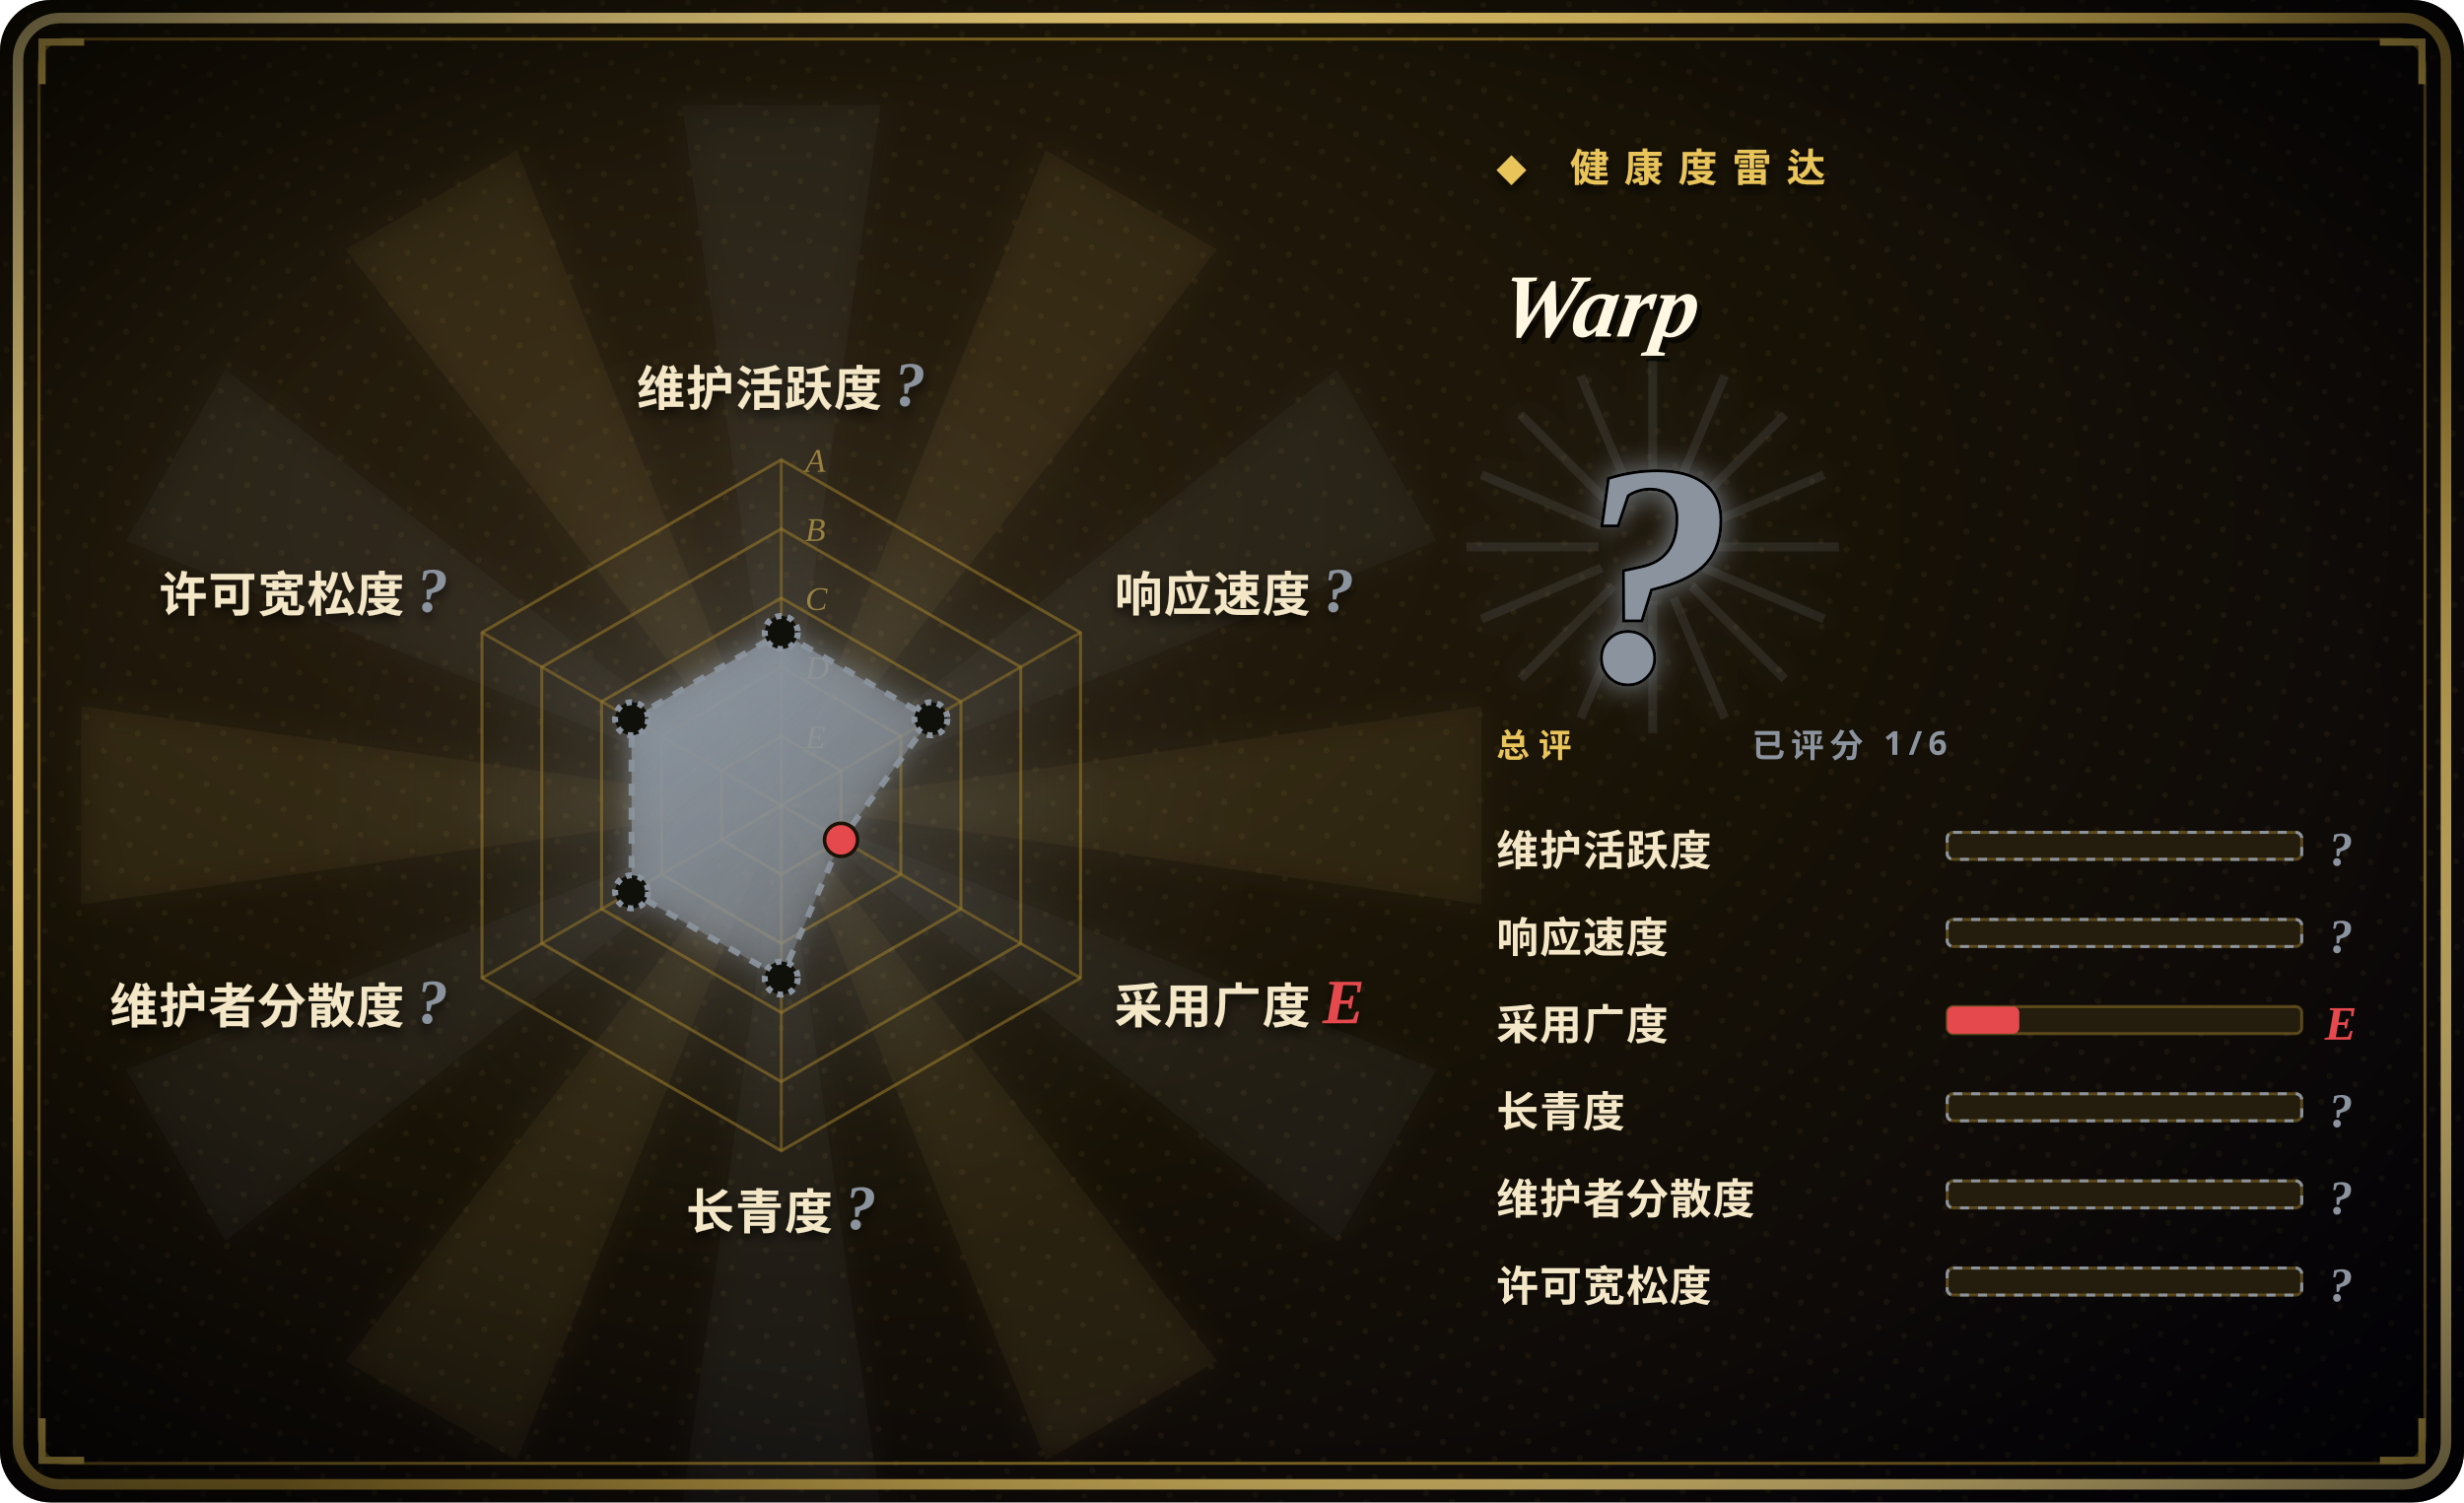
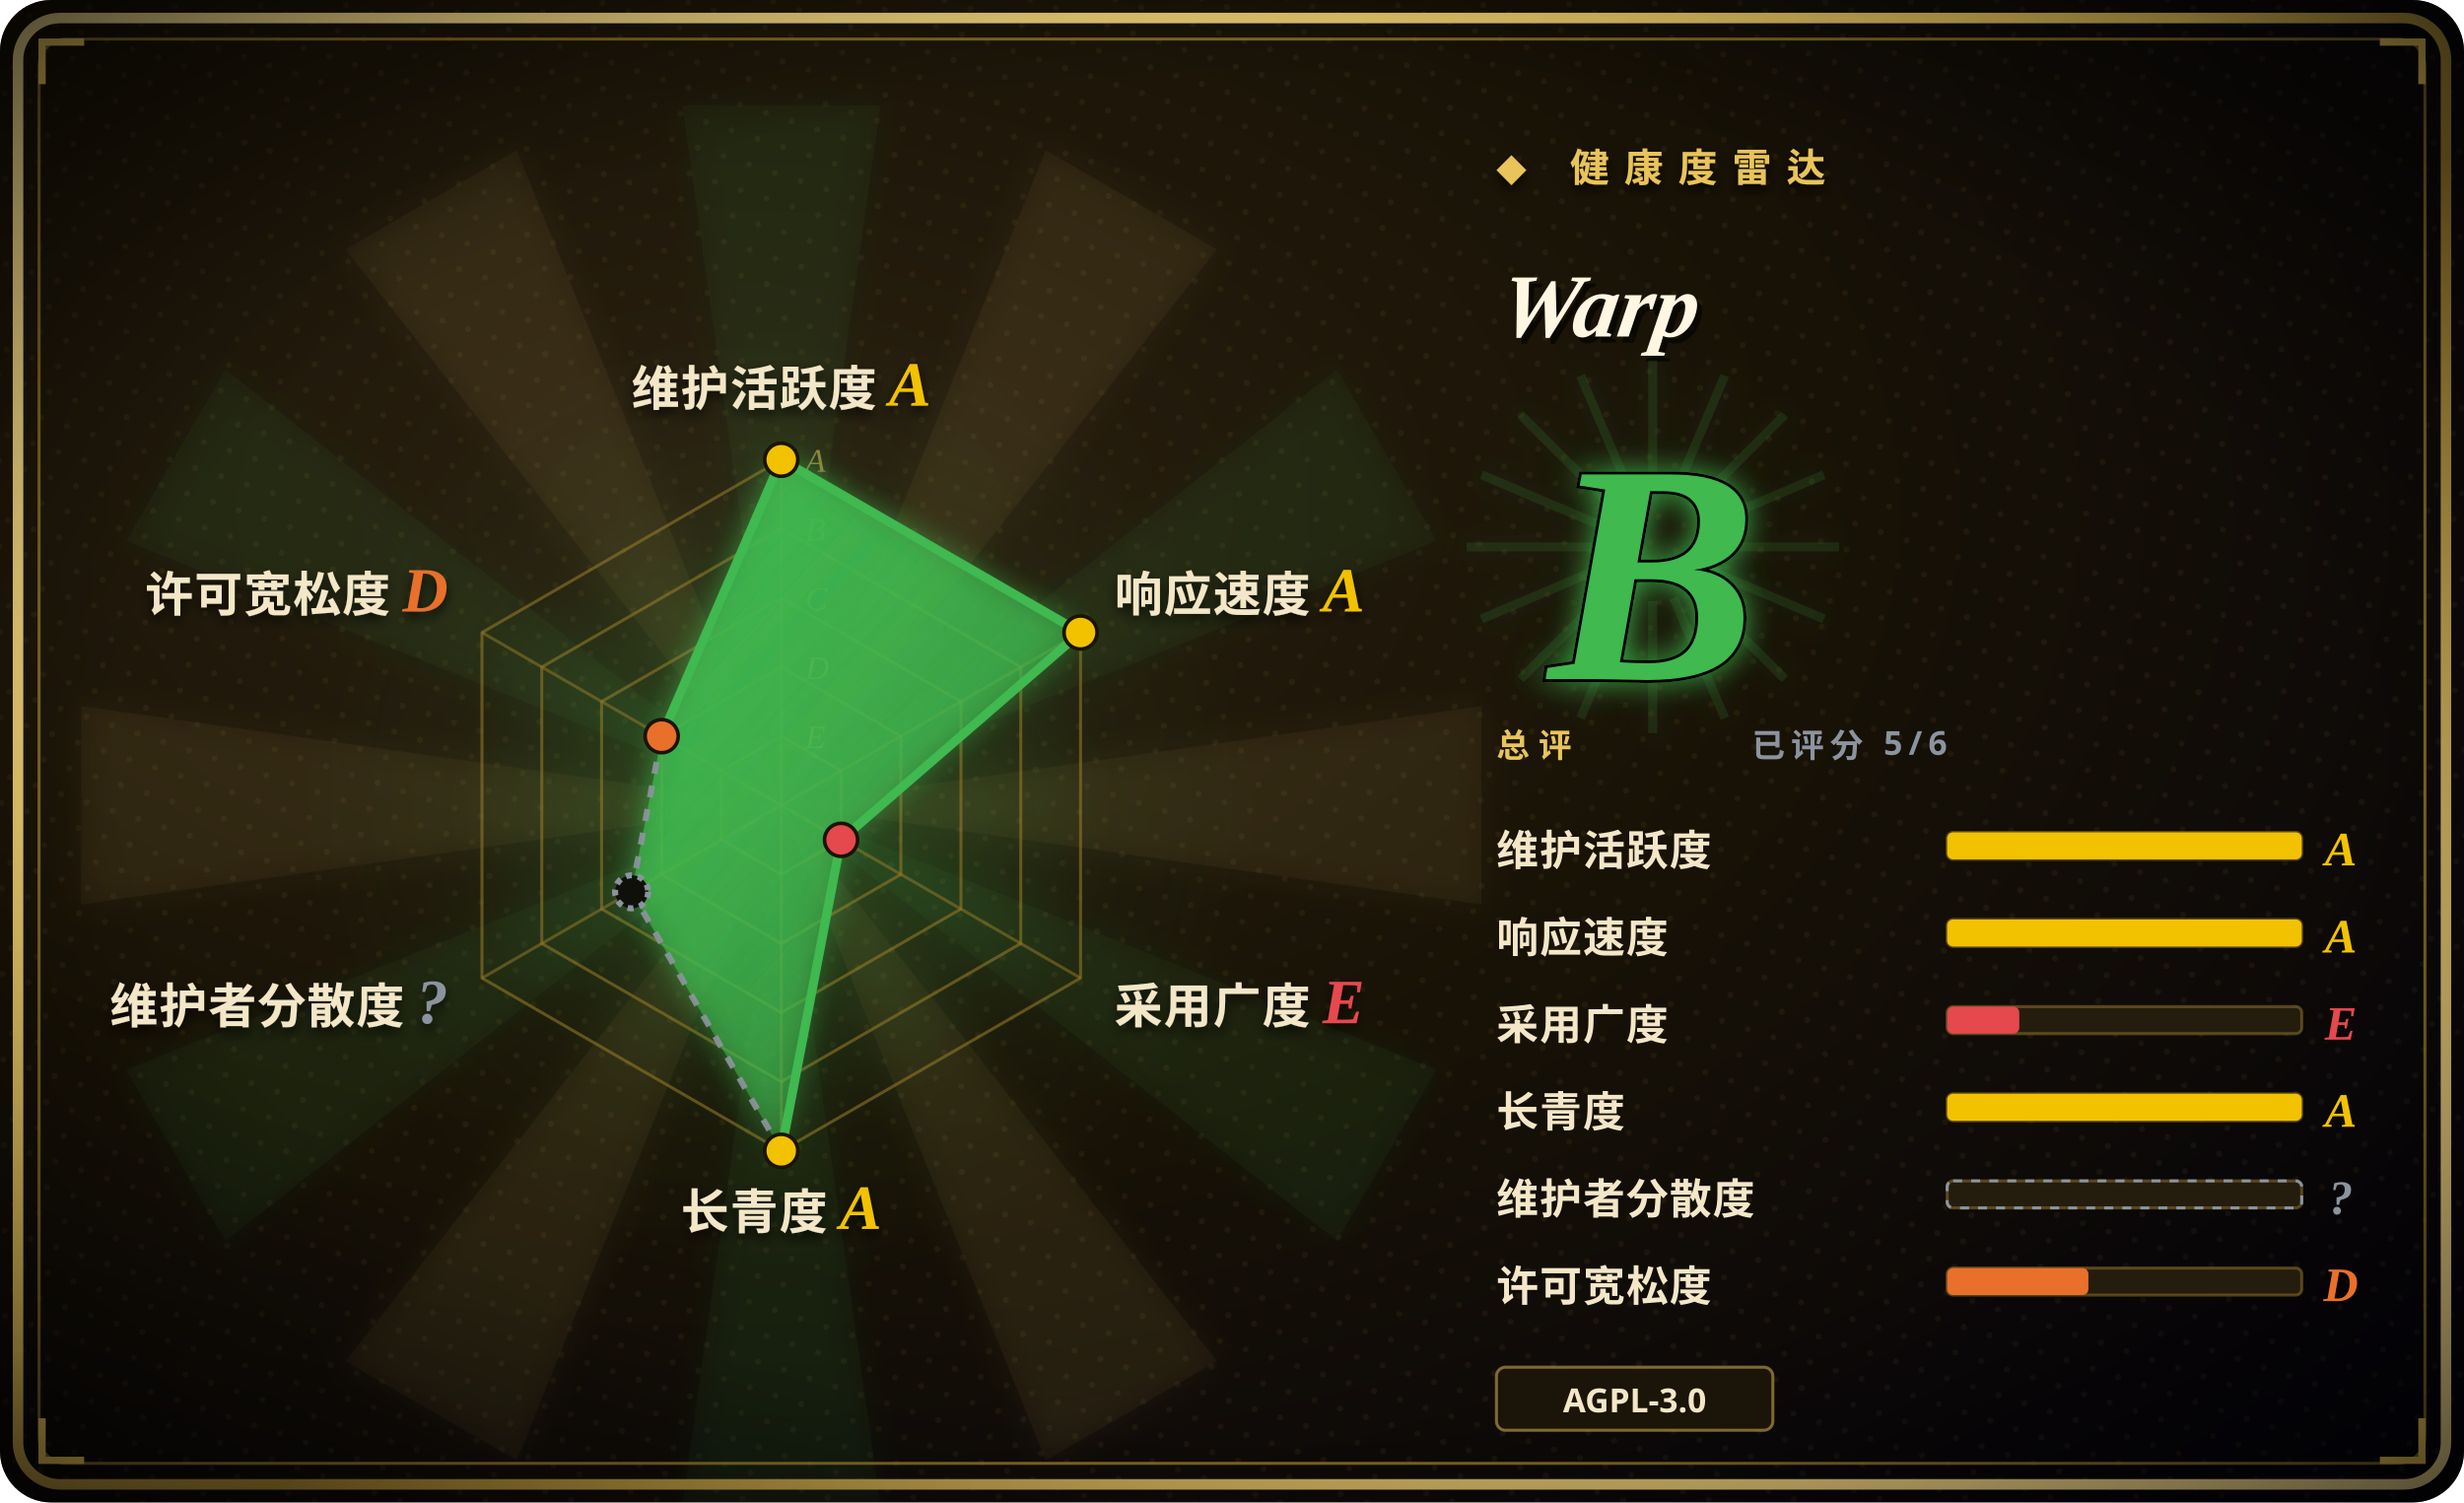
<svg xmlns="http://www.w3.org/2000/svg" width="820" height="500" viewBox="0 0 820 500">
  <defs>
    <radialGradient id="bg" cx="30%" cy="34%" r="90%">
      <stop offset="0%" stop-color="#2a2010" />
      <stop offset="48%" stop-color="#181206" />
      <stop offset="100%" stop-color="#05030a" />
    </radialGradient>
    <radialGradient id="vig" cx="50%" cy="50%" r="72%">
      <stop offset="62%" stop-color="#000000" stop-opacity="0" />
      <stop offset="100%" stop-color="#000000" stop-opacity="0.72" />
    </radialGradient>
    <linearGradient id="frame" x1="0" y1="0" x2="1" y2="1">
      <stop offset="0%" stop-color="#f6dd92" />
      <stop offset="45%" stop-color="#E8C45A" />
      <stop offset="55%" stop-color="#9c7d2a" />
      <stop offset="100%" stop-color="#f6dd92" />
    </linearGradient>
    <linearGradient id="poly" x1="0" y1="0" x2="0.7" y2="1">
-       <stop offset="0%" stop-color="#8B949E" stop-opacity="0.92" />
-       <stop offset="100%" stop-color="#8B949E" stop-opacity="0.34" />
+       <stop offset="0%" stop-color="#3FB950" stop-opacity="0.92" />
+       <stop offset="100%" stop-color="#3FB950" stop-opacity="0.34" />
    </linearGradient>
    <radialGradient id="halo" cx="50%" cy="50%" r="50%">
-       <stop offset="0%" stop-color="#8B949E" stop-opacity="0.34" />
-       <stop offset="68%" stop-color="#8B949E" stop-opacity="0.04" />
-       <stop offset="100%" stop-color="#8B949E" stop-opacity="0" />
+       <stop offset="0%" stop-color="#3FB950" stop-opacity="0.34" />
+       <stop offset="68%" stop-color="#3FB950" stop-opacity="0.04" />
+       <stop offset="100%" stop-color="#3FB950" stop-opacity="0" />
    </radialGradient>
    <filter id="glow" x="-60%" y="-60%" width="220%" height="220%">
      <feGaussianBlur stdDeviation="5" result="b" />
      <feMerge>
        <feMergeNode in="b" />
        <feMergeNode in="SourceGraphic" />
      </feMerge>
    </filter>
    <filter id="soft" x="-30%" y="-30%" width="160%" height="160%">
      <feDropShadow dx="0" dy="2" stdDeviation="2" flood-color="#000" flood-opacity="0.7" />
    </filter>
    <pattern id="halftone" width="9" height="9" patternUnits="userSpaceOnUse" patternTransform="rotate(18)">
      <circle cx="2" cy="2" r="1" fill="#E8C45A" fill-opacity="0.06" />
    </pattern>
  </defs>
  <rect width="820" height="500" rx="17" fill="url(#bg)" />
  <rect width="820" height="500" rx="17" fill="url(#halftone)" />
  <g opacity="0.5" filter="url(#glow)">
    <path d="M260,268 L493,235 L493,301 Z" fill="#E8C45A" fill-opacity="0.10" />
-     <path d="M260,268 L478,356 L445,413 Z" fill="#8B949E" fill-opacity="0.10" />
+     <path d="M260,268 L478,356 L445,413 Z" fill="#3FB950" fill-opacity="0.10" />
    <path d="M260,268 L405,453 L348,486 Z" fill="#E8C45A" fill-opacity="0.10" />
-     <path d="M260,268 L293,501 L227,501 Z" fill="#8B949E" fill-opacity="0.10" />
+     <path d="M260,268 L293,501 L227,501 Z" fill="#3FB950" fill-opacity="0.10" />
    <path d="M260,268 L172,486 L115,453 Z" fill="#E8C45A" fill-opacity="0.10" />
-     <path d="M260,268 L75,413 L42,356 Z" fill="#8B949E" fill-opacity="0.10" />
+     <path d="M260,268 L75,413 L42,356 Z" fill="#3FB950" fill-opacity="0.10" />
    <path d="M260,268 L27,301 L27,235 Z" fill="#E8C45A" fill-opacity="0.10" />
-     <path d="M260,268 L42,180 L75,123 Z" fill="#8B949E" fill-opacity="0.10" />
+     <path d="M260,268 L42,180 L75,123 Z" fill="#3FB950" fill-opacity="0.10" />
    <path d="M260,268 L115,83 L172,50 Z" fill="#E8C45A" fill-opacity="0.10" />
-     <path d="M260,268 L227,35 L293,35 Z" fill="#8B949E" fill-opacity="0.10" />
+     <path d="M260,268 L227,35 L293,35 Z" fill="#3FB950" fill-opacity="0.10" />
    <path d="M260,268 L348,50 L405,83 Z" fill="#E8C45A" fill-opacity="0.10" />
-     <path d="M260,268 L445,123 L478,180 Z" fill="#8B949E" fill-opacity="0.10" />
+     <path d="M260,268 L445,123 L478,180 Z" fill="#3FB950" fill-opacity="0.10" />
  </g>
  <circle cx="260" cy="268" r="161" fill="url(#halo)" />
  <rect x="6" y="6" width="808" height="488" rx="14" fill="none" stroke="url(#frame)" stroke-width="3.5" />
  <rect x="13" y="13" width="794" height="474" rx="9" fill="none" stroke="#9c7d2a" stroke-width="1" stroke-opacity="0.8" />
  <path d="M14,28 L14,14 L28,14" fill="none" stroke="#E8C45A" stroke-width="2.4" />
  <path d="M806,28 L806,14 L792,14" fill="none" stroke="#E8C45A" stroke-width="2.4" />
  <path d="M14,472 L14,486 L28,486" fill="none" stroke="#E8C45A" stroke-width="2.4" />
  <path d="M806,472 L806,486 L792,486" fill="none" stroke="#E8C45A" stroke-width="2.4" />
  <rect width="820" height="500" rx="17" fill="url(#vig)" />
  <polygon points="260.0,153.0 359.6,210.5 359.6,325.5 260.0,383.0 160.4,325.5 160.4,210.5" fill="none" stroke="#9c7d2a" stroke-opacity="0.55" stroke-width="1" />
  <polygon points="260.0,176.0 339.7,222.0 339.7,314.0 260.0,360.0 180.3,314.0 180.3,222.0" fill="none" stroke="#9c7d2a" stroke-opacity="0.55" stroke-width="1" />
  <polygon points="260.0,199.0 319.8,233.5 319.8,302.5 260.0,337.0 200.2,302.5 200.2,233.5" fill="none" stroke="#9c7d2a" stroke-opacity="0.55" stroke-width="1" />
  <polygon points="260.0,222.0 299.8,245.0 299.8,291.0 260.0,314.0 220.2,291.0 220.2,245.0" fill="none" stroke="#9c7d2a" stroke-opacity="0.55" stroke-width="1" />
  <polygon points="260.0,245.0 279.9,256.5 279.9,279.5 260.0,291.0 240.1,279.5 240.1,256.5" fill="none" stroke="#9c7d2a" stroke-opacity="0.55" stroke-width="1" />
  <line x1="260" y1="268" x2="260.0" y2="153.0" stroke="#9c7d2a" stroke-opacity="0.5" stroke-width="1" />
  <line x1="260" y1="268" x2="359.6" y2="210.5" stroke="#9c7d2a" stroke-opacity="0.5" stroke-width="1" />
  <line x1="260" y1="268" x2="359.6" y2="325.5" stroke="#9c7d2a" stroke-opacity="0.5" stroke-width="1" />
  <line x1="260" y1="268" x2="260.0" y2="383.0" stroke="#9c7d2a" stroke-opacity="0.5" stroke-width="1" />
  <line x1="260" y1="268" x2="160.4" y2="325.5" stroke="#9c7d2a" stroke-opacity="0.5" stroke-width="1" />
  <line x1="260" y1="268" x2="160.4" y2="210.5" stroke="#9c7d2a" stroke-opacity="0.5" stroke-width="1" />
  <text x="268" y="157.0" font-size="11" font-style="italic" fill="#E8C45A" fill-opacity="0.55" font-family="'Georgia','Times New Roman',serif">A</text>
  <text x="268" y="180.0" font-size="11" font-style="italic" fill="#E8C45A" fill-opacity="0.55" font-family="'Georgia','Times New Roman',serif">B</text>
  <text x="268" y="203.0" font-size="11" font-style="italic" fill="#E8C45A" fill-opacity="0.55" font-family="'Georgia','Times New Roman',serif">C</text>
  <text x="268" y="226.0" font-size="11" font-style="italic" fill="#E8C45A" fill-opacity="0.55" font-family="'Georgia','Times New Roman',serif">D</text>
  <text x="268" y="249.0" font-size="11" font-style="italic" fill="#E8C45A" fill-opacity="0.55" font-family="'Georgia','Times New Roman',serif">E</text>
-   <polygon points="260.0,210.5 309.8,239.2 279.9,279.5 260.0,325.5 210.2,296.8 210.2,239.2" fill="url(#poly)" filter="url(#glow)" />
-   <line x1="260.0" y1="210.5" x2="309.8" y2="239.2" stroke="#8B949E" stroke-width="2" stroke-dasharray="4 4" stroke-opacity="0.92" />
-   <line x1="309.8" y1="239.2" x2="279.9" y2="279.5" stroke="#8B949E" stroke-width="2" stroke-dasharray="4 4" stroke-opacity="0.92" />
-   <line x1="279.9" y1="279.5" x2="260.0" y2="325.5" stroke="#8B949E" stroke-width="2" stroke-dasharray="4 4" stroke-opacity="0.92" />
-   <line x1="260.0" y1="325.5" x2="210.2" y2="296.8" stroke="#8B949E" stroke-width="2" stroke-dasharray="4 4" stroke-opacity="0.92" />
-   <line x1="210.2" y1="296.8" x2="210.2" y2="239.2" stroke="#8B949E" stroke-width="2" stroke-dasharray="4 4" stroke-opacity="0.92" />
-   <line x1="210.2" y1="239.2" x2="260.0" y2="210.5" stroke="#8B949E" stroke-width="2" stroke-dasharray="4 4" stroke-opacity="0.92" />
-   <circle cx="260.0" cy="210.5" r="5.5" fill="#10100b" stroke="#8B949E" stroke-width="2" stroke-dasharray="2 2" />
-   <circle cx="309.8" cy="239.2" r="5.5" fill="#10100b" stroke="#8B949E" stroke-width="2" stroke-dasharray="2 2" />
+   <polygon points="260.0,153.0 359.6,210.5 279.9,279.5 260.0,383.0 210.2,296.8 220.2,245.0" fill="url(#poly)" filter="url(#glow)" />
+   <line x1="260.0" y1="153.0" x2="359.6" y2="210.5" stroke="#3FB950" stroke-width="3" />
+   <line x1="359.6" y1="210.5" x2="279.9" y2="279.5" stroke="#3FB950" stroke-width="3" />
+   <line x1="279.9" y1="279.5" x2="260.0" y2="383.0" stroke="#3FB950" stroke-width="3" />
+   <line x1="260.0" y1="383.0" x2="210.2" y2="296.8" stroke="#8B949E" stroke-width="2" stroke-dasharray="4 4" stroke-opacity="0.92" />
+   <line x1="210.2" y1="296.8" x2="220.2" y2="245.0" stroke="#8B949E" stroke-width="2" stroke-dasharray="4 4" stroke-opacity="0.92" />
+   <line x1="220.2" y1="245.0" x2="260.0" y2="153.0" stroke="#3FB950" stroke-width="3" />
+   <circle cx="260.0" cy="153.0" r="5.5" fill="#F2C200" stroke="#1a1306" stroke-width="1.2" />
+   <circle cx="359.6" cy="210.5" r="5.5" fill="#F2C200" stroke="#1a1306" stroke-width="1.2" />
  <circle cx="279.9" cy="279.5" r="5.5" fill="#E5484D" stroke="#1a1306" stroke-width="1.2" />
-   <circle cx="260.0" cy="325.5" r="5.5" fill="#10100b" stroke="#8B949E" stroke-width="2" stroke-dasharray="2 2" />
+   <circle cx="260.0" cy="383.0" r="5.5" fill="#F2C200" stroke="#1a1306" stroke-width="1.2" />
  <circle cx="210.2" cy="296.8" r="5.5" fill="#10100b" stroke="#8B949E" stroke-width="2" stroke-dasharray="2 2" />
-   <circle cx="210.2" cy="239.2" r="5.5" fill="#10100b" stroke="#8B949E" stroke-width="2" stroke-dasharray="2 2" />
-   <text x="260.0" y="135.0" font-size="16" font-weight="900" fill="#f3e7c8" text-anchor="middle" font-family="'PingFang SC','Hiragino Sans GB','Heiti SC','Microsoft YaHei',sans-serif" letter-spacing="0.4" filter="url(#soft)">维护活跃度 <tspan fill="#8B949E" font-family="'Georgia','Times New Roman',serif" font-style="italic" font-size="21">?</tspan>
+   <circle cx="220.2" cy="245.0" r="5.5" fill="#E8702A" stroke="#1a1306" stroke-width="1.2" />
+   <text x="260.0" y="135.0" font-size="16" font-weight="900" fill="#f3e7c8" text-anchor="middle" font-family="'PingFang SC','Hiragino Sans GB','Heiti SC','Microsoft YaHei',sans-serif" letter-spacing="0.4" filter="url(#soft)">维护活跃度 <tspan fill="#F2C200" font-family="'Georgia','Times New Roman',serif" font-style="italic" font-size="21">A</tspan>
  </text>
-   <text x="370.9" y="203.5" font-size="16" font-weight="900" fill="#f3e7c8" text-anchor="start" font-family="'PingFang SC','Hiragino Sans GB','Heiti SC','Microsoft YaHei',sans-serif" letter-spacing="0.4" filter="url(#soft)">响应速度 <tspan fill="#8B949E" font-family="'Georgia','Times New Roman',serif" font-style="italic" font-size="21">?</tspan>
+   <text x="370.9" y="203.5" font-size="16" font-weight="900" fill="#f3e7c8" text-anchor="start" font-family="'PingFang SC','Hiragino Sans GB','Heiti SC','Microsoft YaHei',sans-serif" letter-spacing="0.4" filter="url(#soft)">响应速度 <tspan fill="#F2C200" font-family="'Georgia','Times New Roman',serif" font-style="italic" font-size="21">A</tspan>
  </text>
  <text x="370.9" y="340.5" font-size="16" font-weight="900" fill="#f3e7c8" text-anchor="start" font-family="'PingFang SC','Hiragino Sans GB','Heiti SC','Microsoft YaHei',sans-serif" letter-spacing="0.4" filter="url(#soft)">采用广度 <tspan fill="#E5484D" font-family="'Georgia','Times New Roman',serif" font-style="italic" font-size="21">E</tspan>
  </text>
-   <text x="260.0" y="409.0" font-size="16" font-weight="900" fill="#f3e7c8" text-anchor="middle" font-family="'PingFang SC','Hiragino Sans GB','Heiti SC','Microsoft YaHei',sans-serif" letter-spacing="0.4" filter="url(#soft)">长青度 <tspan fill="#8B949E" font-family="'Georgia','Times New Roman',serif" font-style="italic" font-size="21">?</tspan>
+   <text x="260.0" y="409.0" font-size="16" font-weight="900" fill="#f3e7c8" text-anchor="middle" font-family="'PingFang SC','Hiragino Sans GB','Heiti SC','Microsoft YaHei',sans-serif" letter-spacing="0.4" filter="url(#soft)">长青度 <tspan fill="#F2C200" font-family="'Georgia','Times New Roman',serif" font-style="italic" font-size="21">A</tspan>
  </text>
  <text x="149.1" y="340.5" font-size="16" font-weight="900" fill="#f3e7c8" text-anchor="end" font-family="'PingFang SC','Hiragino Sans GB','Heiti SC','Microsoft YaHei',sans-serif" letter-spacing="0.4" filter="url(#soft)">维护者分散度 <tspan fill="#8B949E" font-family="'Georgia','Times New Roman',serif" font-style="italic" font-size="21">?</tspan>
  </text>
-   <text x="149.1" y="203.5" font-size="16" font-weight="900" fill="#f3e7c8" text-anchor="end" font-family="'PingFang SC','Hiragino Sans GB','Heiti SC','Microsoft YaHei',sans-serif" letter-spacing="0.4" filter="url(#soft)">许可宽松度 <tspan fill="#8B949E" font-family="'Georgia','Times New Roman',serif" font-style="italic" font-size="21">?</tspan>
+   <text x="149.1" y="203.5" font-size="16" font-weight="900" fill="#f3e7c8" text-anchor="end" font-family="'PingFang SC','Hiragino Sans GB','Heiti SC','Microsoft YaHei',sans-serif" letter-spacing="0.4" filter="url(#soft)">许可宽松度 <tspan fill="#E8702A" font-family="'Georgia','Times New Roman',serif" font-style="italic" font-size="21">D</tspan>
  </text>
  <text x="498" y="60" font-size="13" letter-spacing="5" fill="#E8C45A" font-weight="900" font-family="'PingFang SC','Hiragino Sans GB','Heiti SC','Microsoft YaHei',sans-serif" filter="url(#soft)">◆ 健康度雷达</text>
  <g transform="translate(498,112) skewX(-9)">
    <text x="2" y="2" font-size="30" font-weight="900" font-style="italic" fill="#000" fill-opacity="0.6" font-family="'Georgia','Times New Roman',serif">Warp</text>
    <text x="0" y="0" font-size="30" font-weight="900" font-style="italic" fill="#fff7e2" font-family="'Georgia','Times New Roman',serif">Warp</text>
  </g>
  <line x1="498" y1="124" x2="648" y2="124" stroke="url(#frame)" stroke-width="2" />
  <g opacity="0.85" filter="url(#glow)">
-     <line x1="568" y1="182" x2="612" y2="182" stroke="#8B949E" stroke-opacity="0.16" stroke-width="3" />
-     <line x1="567" y1="189" x2="607" y2="206" stroke="#8B949E" stroke-opacity="0.16" stroke-width="3" />
-     <line x1="563" y1="195" x2="594" y2="226" stroke="#8B949E" stroke-opacity="0.16" stroke-width="3" />
-     <line x1="557" y1="199" x2="574" y2="239" stroke="#8B949E" stroke-opacity="0.16" stroke-width="3" />
-     <line x1="550" y1="200" x2="550" y2="244" stroke="#8B949E" stroke-opacity="0.16" stroke-width="3" />
-     <line x1="543" y1="199" x2="526" y2="239" stroke="#8B949E" stroke-opacity="0.16" stroke-width="3" />
-     <line x1="537" y1="195" x2="506" y2="226" stroke="#8B949E" stroke-opacity="0.16" stroke-width="3" />
-     <line x1="533" y1="189" x2="493" y2="206" stroke="#8B949E" stroke-opacity="0.16" stroke-width="3" />
-     <line x1="532" y1="182" x2="488" y2="182" stroke="#8B949E" stroke-opacity="0.16" stroke-width="3" />
-     <line x1="533" y1="175" x2="493" y2="158" stroke="#8B949E" stroke-opacity="0.16" stroke-width="3" />
-     <line x1="537" y1="169" x2="506" y2="138" stroke="#8B949E" stroke-opacity="0.16" stroke-width="3" />
-     <line x1="543" y1="165" x2="526" y2="125" stroke="#8B949E" stroke-opacity="0.16" stroke-width="3" />
-     <line x1="550" y1="164" x2="550" y2="120" stroke="#8B949E" stroke-opacity="0.16" stroke-width="3" />
-     <line x1="557" y1="165" x2="574" y2="125" stroke="#8B949E" stroke-opacity="0.16" stroke-width="3" />
-     <line x1="563" y1="169" x2="594" y2="138" stroke="#8B949E" stroke-opacity="0.16" stroke-width="3" />
-     <line x1="567" y1="175" x2="607" y2="158" stroke="#8B949E" stroke-opacity="0.16" stroke-width="3" />
+     <line x1="568" y1="182" x2="612" y2="182" stroke="#3FB950" stroke-opacity="0.16" stroke-width="3" />
+     <line x1="567" y1="189" x2="607" y2="206" stroke="#3FB950" stroke-opacity="0.16" stroke-width="3" />
+     <line x1="563" y1="195" x2="594" y2="226" stroke="#3FB950" stroke-opacity="0.16" stroke-width="3" />
+     <line x1="557" y1="199" x2="574" y2="239" stroke="#3FB950" stroke-opacity="0.16" stroke-width="3" />
+     <line x1="550" y1="200" x2="550" y2="244" stroke="#3FB950" stroke-opacity="0.16" stroke-width="3" />
+     <line x1="543" y1="199" x2="526" y2="239" stroke="#3FB950" stroke-opacity="0.16" stroke-width="3" />
+     <line x1="537" y1="195" x2="506" y2="226" stroke="#3FB950" stroke-opacity="0.16" stroke-width="3" />
+     <line x1="533" y1="189" x2="493" y2="206" stroke="#3FB950" stroke-opacity="0.16" stroke-width="3" />
+     <line x1="532" y1="182" x2="488" y2="182" stroke="#3FB950" stroke-opacity="0.16" stroke-width="3" />
+     <line x1="533" y1="175" x2="493" y2="158" stroke="#3FB950" stroke-opacity="0.16" stroke-width="3" />
+     <line x1="537" y1="169" x2="506" y2="138" stroke="#3FB950" stroke-opacity="0.16" stroke-width="3" />
+     <line x1="543" y1="165" x2="526" y2="125" stroke="#3FB950" stroke-opacity="0.16" stroke-width="3" />
+     <line x1="550" y1="164" x2="550" y2="120" stroke="#3FB950" stroke-opacity="0.16" stroke-width="3" />
+     <line x1="557" y1="165" x2="574" y2="125" stroke="#3FB950" stroke-opacity="0.16" stroke-width="3" />
+     <line x1="563" y1="169" x2="594" y2="138" stroke="#3FB950" stroke-opacity="0.16" stroke-width="3" />
+     <line x1="567" y1="175" x2="607" y2="158" stroke="#3FB950" stroke-opacity="0.16" stroke-width="3" />
  </g>
-   <text x="550" y="226" font-size="104" font-weight="900" font-style="italic" text-anchor="middle" fill="#8B949E" stroke="#000" stroke-width="2" paint-order="stroke" font-family="'Georgia','Times New Roman',serif" filter="url(#glow)">?</text>
+   <text x="550" y="226" font-size="104" font-weight="900" font-style="italic" text-anchor="middle" fill="#3FB950" stroke="#000" stroke-width="2" paint-order="stroke" font-family="'Georgia','Times New Roman',serif" filter="url(#glow)">B</text>
  <text x="498" y="252" font-size="11" letter-spacing="3" fill="#E8C45A" font-family="'PingFang SC','Hiragino Sans GB','Heiti SC','Microsoft YaHei',sans-serif" font-weight="900">总评</text>
-   <text x="648" y="252" font-size="11" letter-spacing="2" fill="#8B949E" font-family="'PingFang SC','Hiragino Sans GB','Heiti SC','Microsoft YaHei',sans-serif" font-weight="900" text-anchor="end">已评分 1/6</text>
+   <text x="648" y="252" font-size="11" letter-spacing="2" fill="#8B949E" font-family="'PingFang SC','Hiragino Sans GB','Heiti SC','Microsoft YaHei',sans-serif" font-weight="900" text-anchor="end">已评分 5/6</text>
  <text x="498" y="288" font-size="14" font-weight="900" fill="#f3e7c8" font-family="'PingFang SC','Hiragino Sans GB','Heiti SC','Microsoft YaHei',sans-serif" letter-spacing="0.4">维护活跃度</text>
  <rect x="648" y="277" width="118" height="9" rx="2" fill="#241d0e" stroke="#9c7d2a" stroke-opacity="0.5" />
-   <rect x="648" y="277" width="118" height="9" rx="2" fill="none" stroke="#8B949E" stroke-dasharray="3 3" />
-   <text x="779" y="288" font-size="16" font-weight="900" font-style="italic" fill="#8B949E" font-family="'Georgia','Times New Roman',serif" text-anchor="middle">?</text>
+   <rect x="648" y="277" width="118" height="9" rx="2" fill="#F2C200" />
+   <text x="779" y="288" font-size="16" font-weight="900" font-style="italic" fill="#F2C200" font-family="'Georgia','Times New Roman',serif" text-anchor="middle">A</text>
  <text x="498" y="317" font-size="14" font-weight="900" fill="#f3e7c8" font-family="'PingFang SC','Hiragino Sans GB','Heiti SC','Microsoft YaHei',sans-serif" letter-spacing="0.4">响应速度</text>
  <rect x="648" y="306" width="118" height="9" rx="2" fill="#241d0e" stroke="#9c7d2a" stroke-opacity="0.5" />
-   <rect x="648" y="306" width="118" height="9" rx="2" fill="none" stroke="#8B949E" stroke-dasharray="3 3" />
-   <text x="779" y="317" font-size="16" font-weight="900" font-style="italic" fill="#8B949E" font-family="'Georgia','Times New Roman',serif" text-anchor="middle">?</text>
+   <rect x="648" y="306" width="118" height="9" rx="2" fill="#F2C200" />
+   <text x="779" y="317" font-size="16" font-weight="900" font-style="italic" fill="#F2C200" font-family="'Georgia','Times New Roman',serif" text-anchor="middle">A</text>
  <text x="498" y="346" font-size="14" font-weight="900" fill="#f3e7c8" font-family="'PingFang SC','Hiragino Sans GB','Heiti SC','Microsoft YaHei',sans-serif" letter-spacing="0.4">采用广度</text>
  <rect x="648" y="335" width="118" height="9" rx="2" fill="#241d0e" stroke="#9c7d2a" stroke-opacity="0.5" />
  <rect x="648" y="335" width="24" height="9" rx="2" fill="#E5484D" />
  <text x="779" y="346" font-size="16" font-weight="900" font-style="italic" fill="#E5484D" font-family="'Georgia','Times New Roman',serif" text-anchor="middle">E</text>
  <text x="498" y="375" font-size="14" font-weight="900" fill="#f3e7c8" font-family="'PingFang SC','Hiragino Sans GB','Heiti SC','Microsoft YaHei',sans-serif" letter-spacing="0.4">长青度</text>
  <rect x="648" y="364" width="118" height="9" rx="2" fill="#241d0e" stroke="#9c7d2a" stroke-opacity="0.5" />
-   <rect x="648" y="364" width="118" height="9" rx="2" fill="none" stroke="#8B949E" stroke-dasharray="3 3" />
-   <text x="779" y="375" font-size="16" font-weight="900" font-style="italic" fill="#8B949E" font-family="'Georgia','Times New Roman',serif" text-anchor="middle">?</text>
+   <rect x="648" y="364" width="118" height="9" rx="2" fill="#F2C200" />
+   <text x="779" y="375" font-size="16" font-weight="900" font-style="italic" fill="#F2C200" font-family="'Georgia','Times New Roman',serif" text-anchor="middle">A</text>
  <text x="498" y="404" font-size="14" font-weight="900" fill="#f3e7c8" font-family="'PingFang SC','Hiragino Sans GB','Heiti SC','Microsoft YaHei',sans-serif" letter-spacing="0.4">维护者分散度</text>
  <rect x="648" y="393" width="118" height="9" rx="2" fill="#241d0e" stroke="#9c7d2a" stroke-opacity="0.5" />
  <rect x="648" y="393" width="118" height="9" rx="2" fill="none" stroke="#8B949E" stroke-dasharray="3 3" />
  <text x="779" y="404" font-size="16" font-weight="900" font-style="italic" fill="#8B949E" font-family="'Georgia','Times New Roman',serif" text-anchor="middle">?</text>
  <text x="498" y="433" font-size="14" font-weight="900" fill="#f3e7c8" font-family="'PingFang SC','Hiragino Sans GB','Heiti SC','Microsoft YaHei',sans-serif" letter-spacing="0.4">许可宽松度</text>
  <rect x="648" y="422" width="118" height="9" rx="2" fill="#241d0e" stroke="#9c7d2a" stroke-opacity="0.5" />
-   <rect x="648" y="422" width="118" height="9" rx="2" fill="none" stroke="#8B949E" stroke-dasharray="3 3" />
-   <text x="779" y="433" font-size="16" font-weight="900" font-style="italic" fill="#8B949E" font-family="'Georgia','Times New Roman',serif" text-anchor="middle">?</text>
+   <rect x="648" y="422" width="47" height="9" rx="2" fill="#E8702A" />
+   <text x="779" y="433" font-size="16" font-weight="900" font-style="italic" fill="#E8702A" font-family="'Georgia','Times New Roman',serif" text-anchor="middle">D</text>
+   <rect x="498" y="455" width="92" height="21" rx="3" fill="#1b1408" stroke="#E8C45A" stroke-opacity="0.5" />
+   <text x="544.0" y="470" font-size="11" font-weight="700" fill="#f3e7c8" text-anchor="middle" font-family="'PingFang SC','Hiragino Sans GB','Heiti SC','Microsoft YaHei',sans-serif">AGPL-3.0</text>
</svg>
